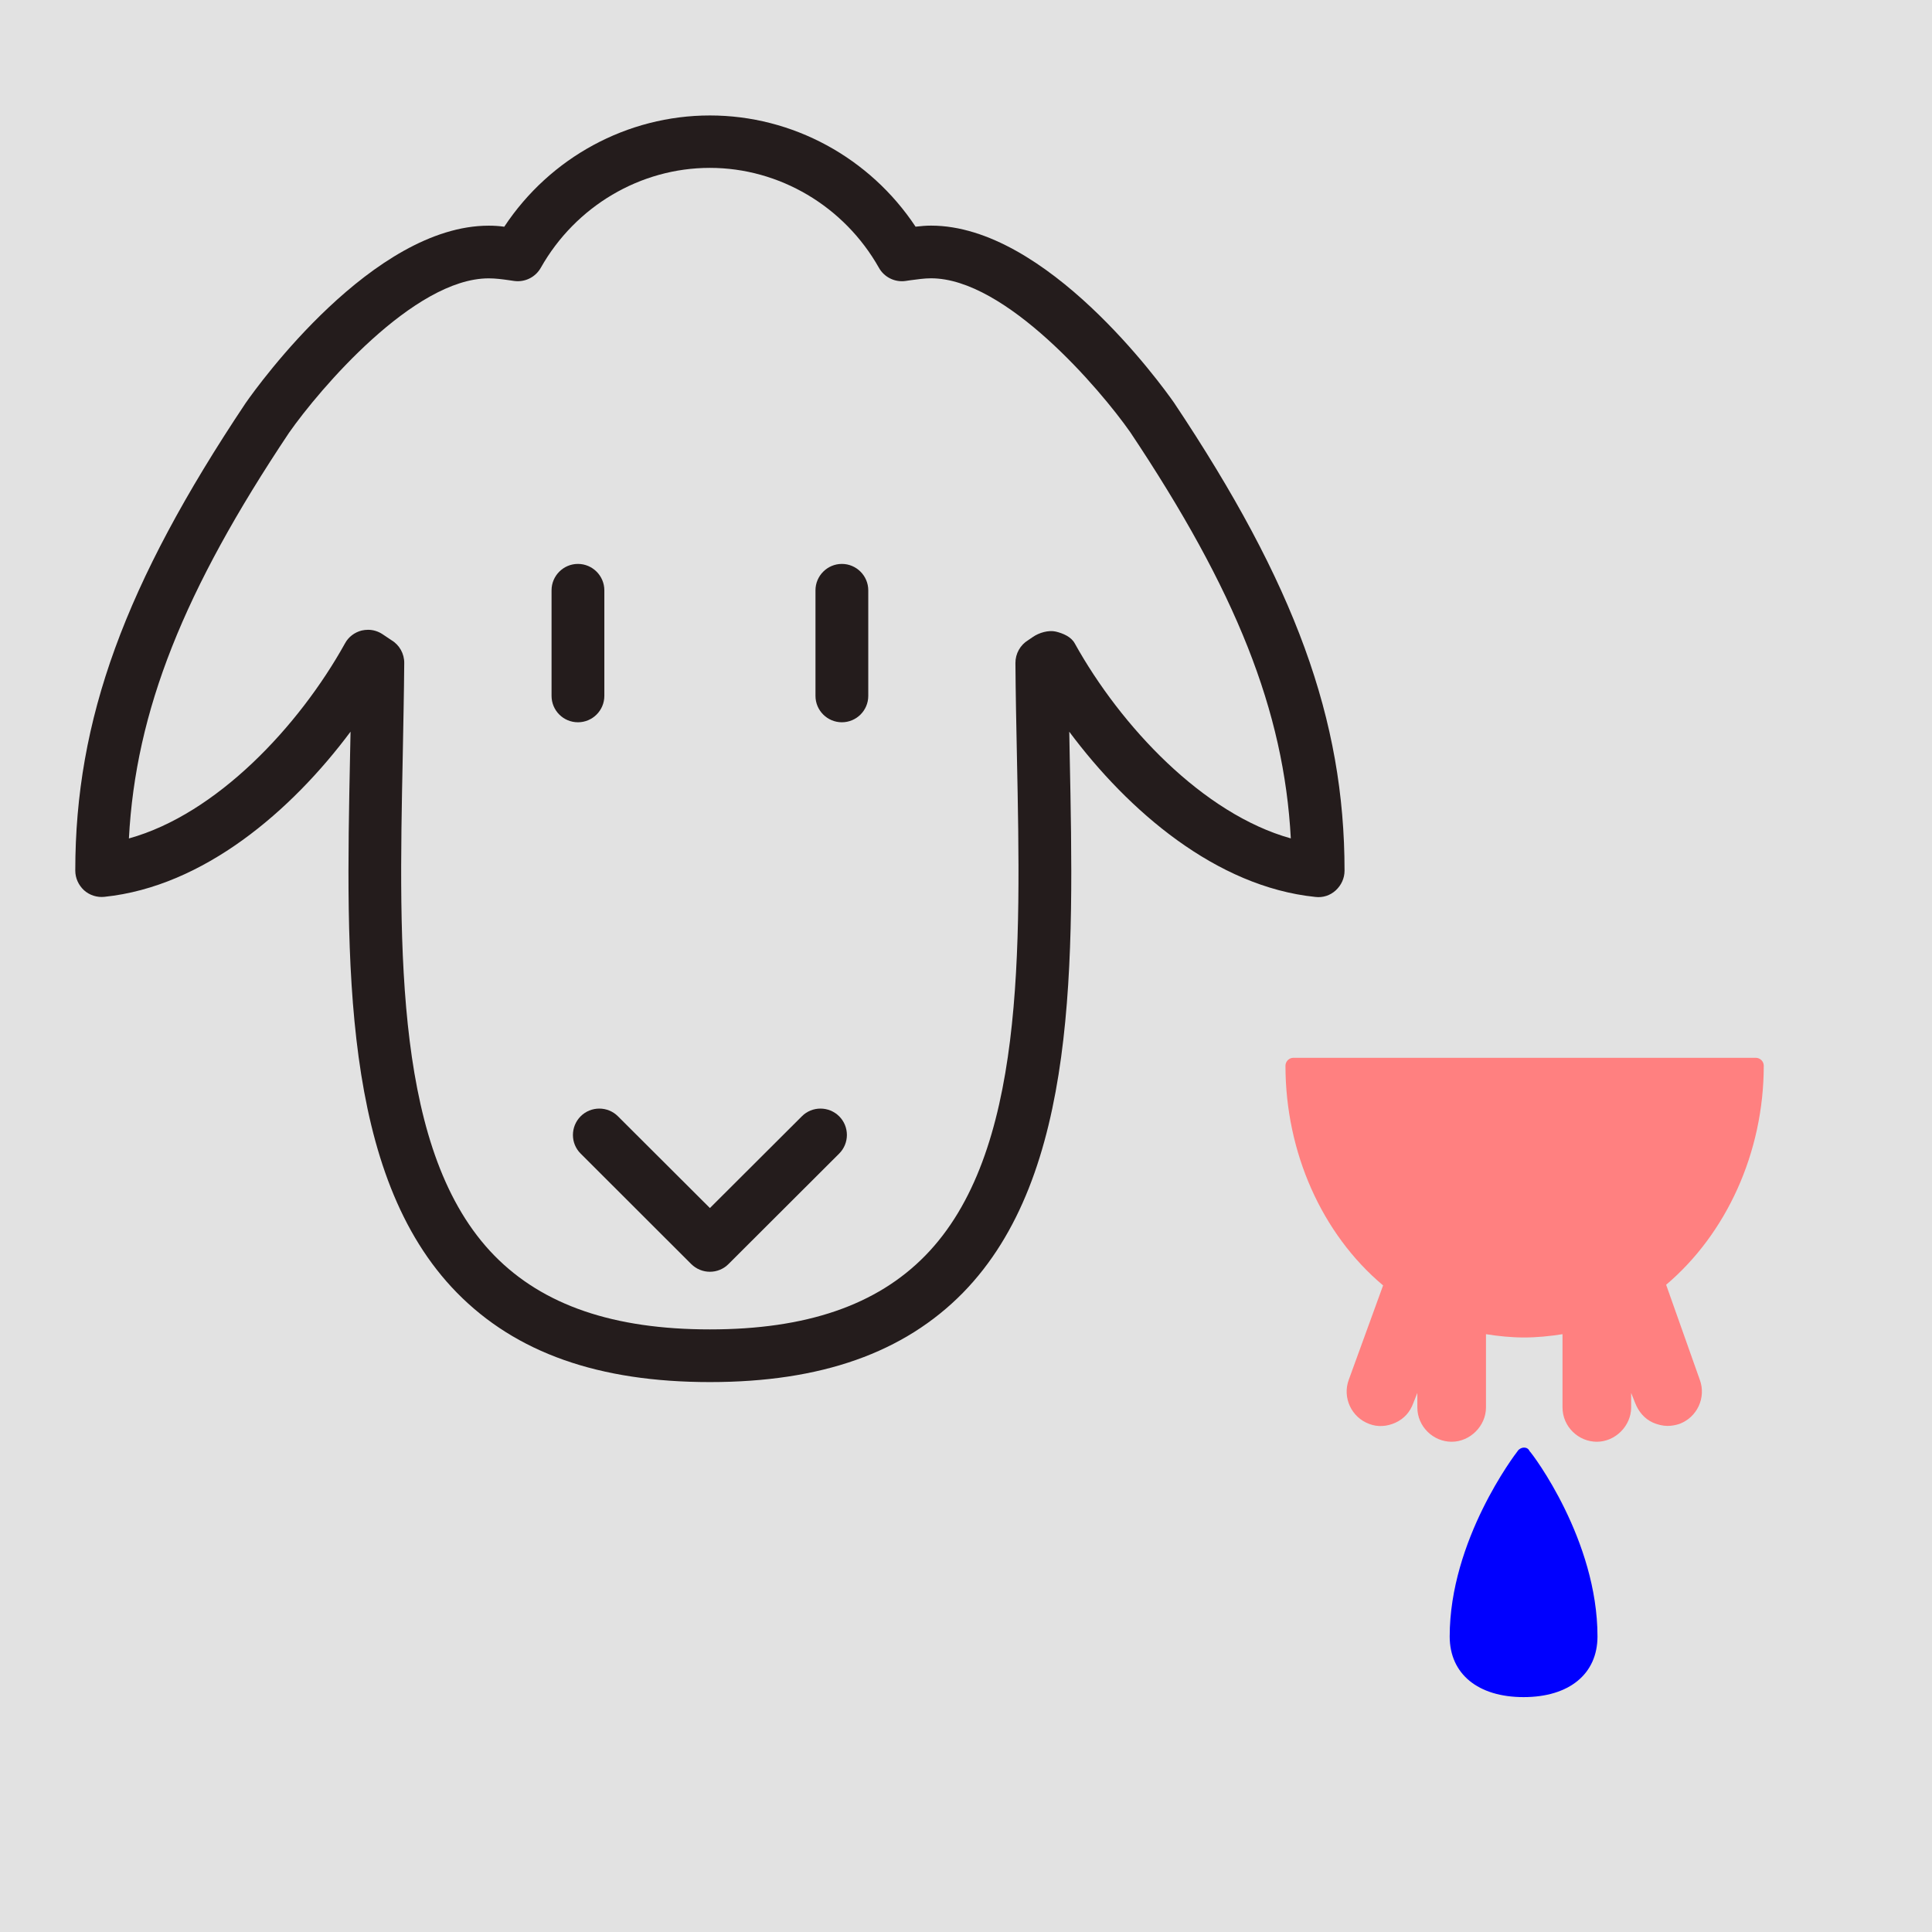
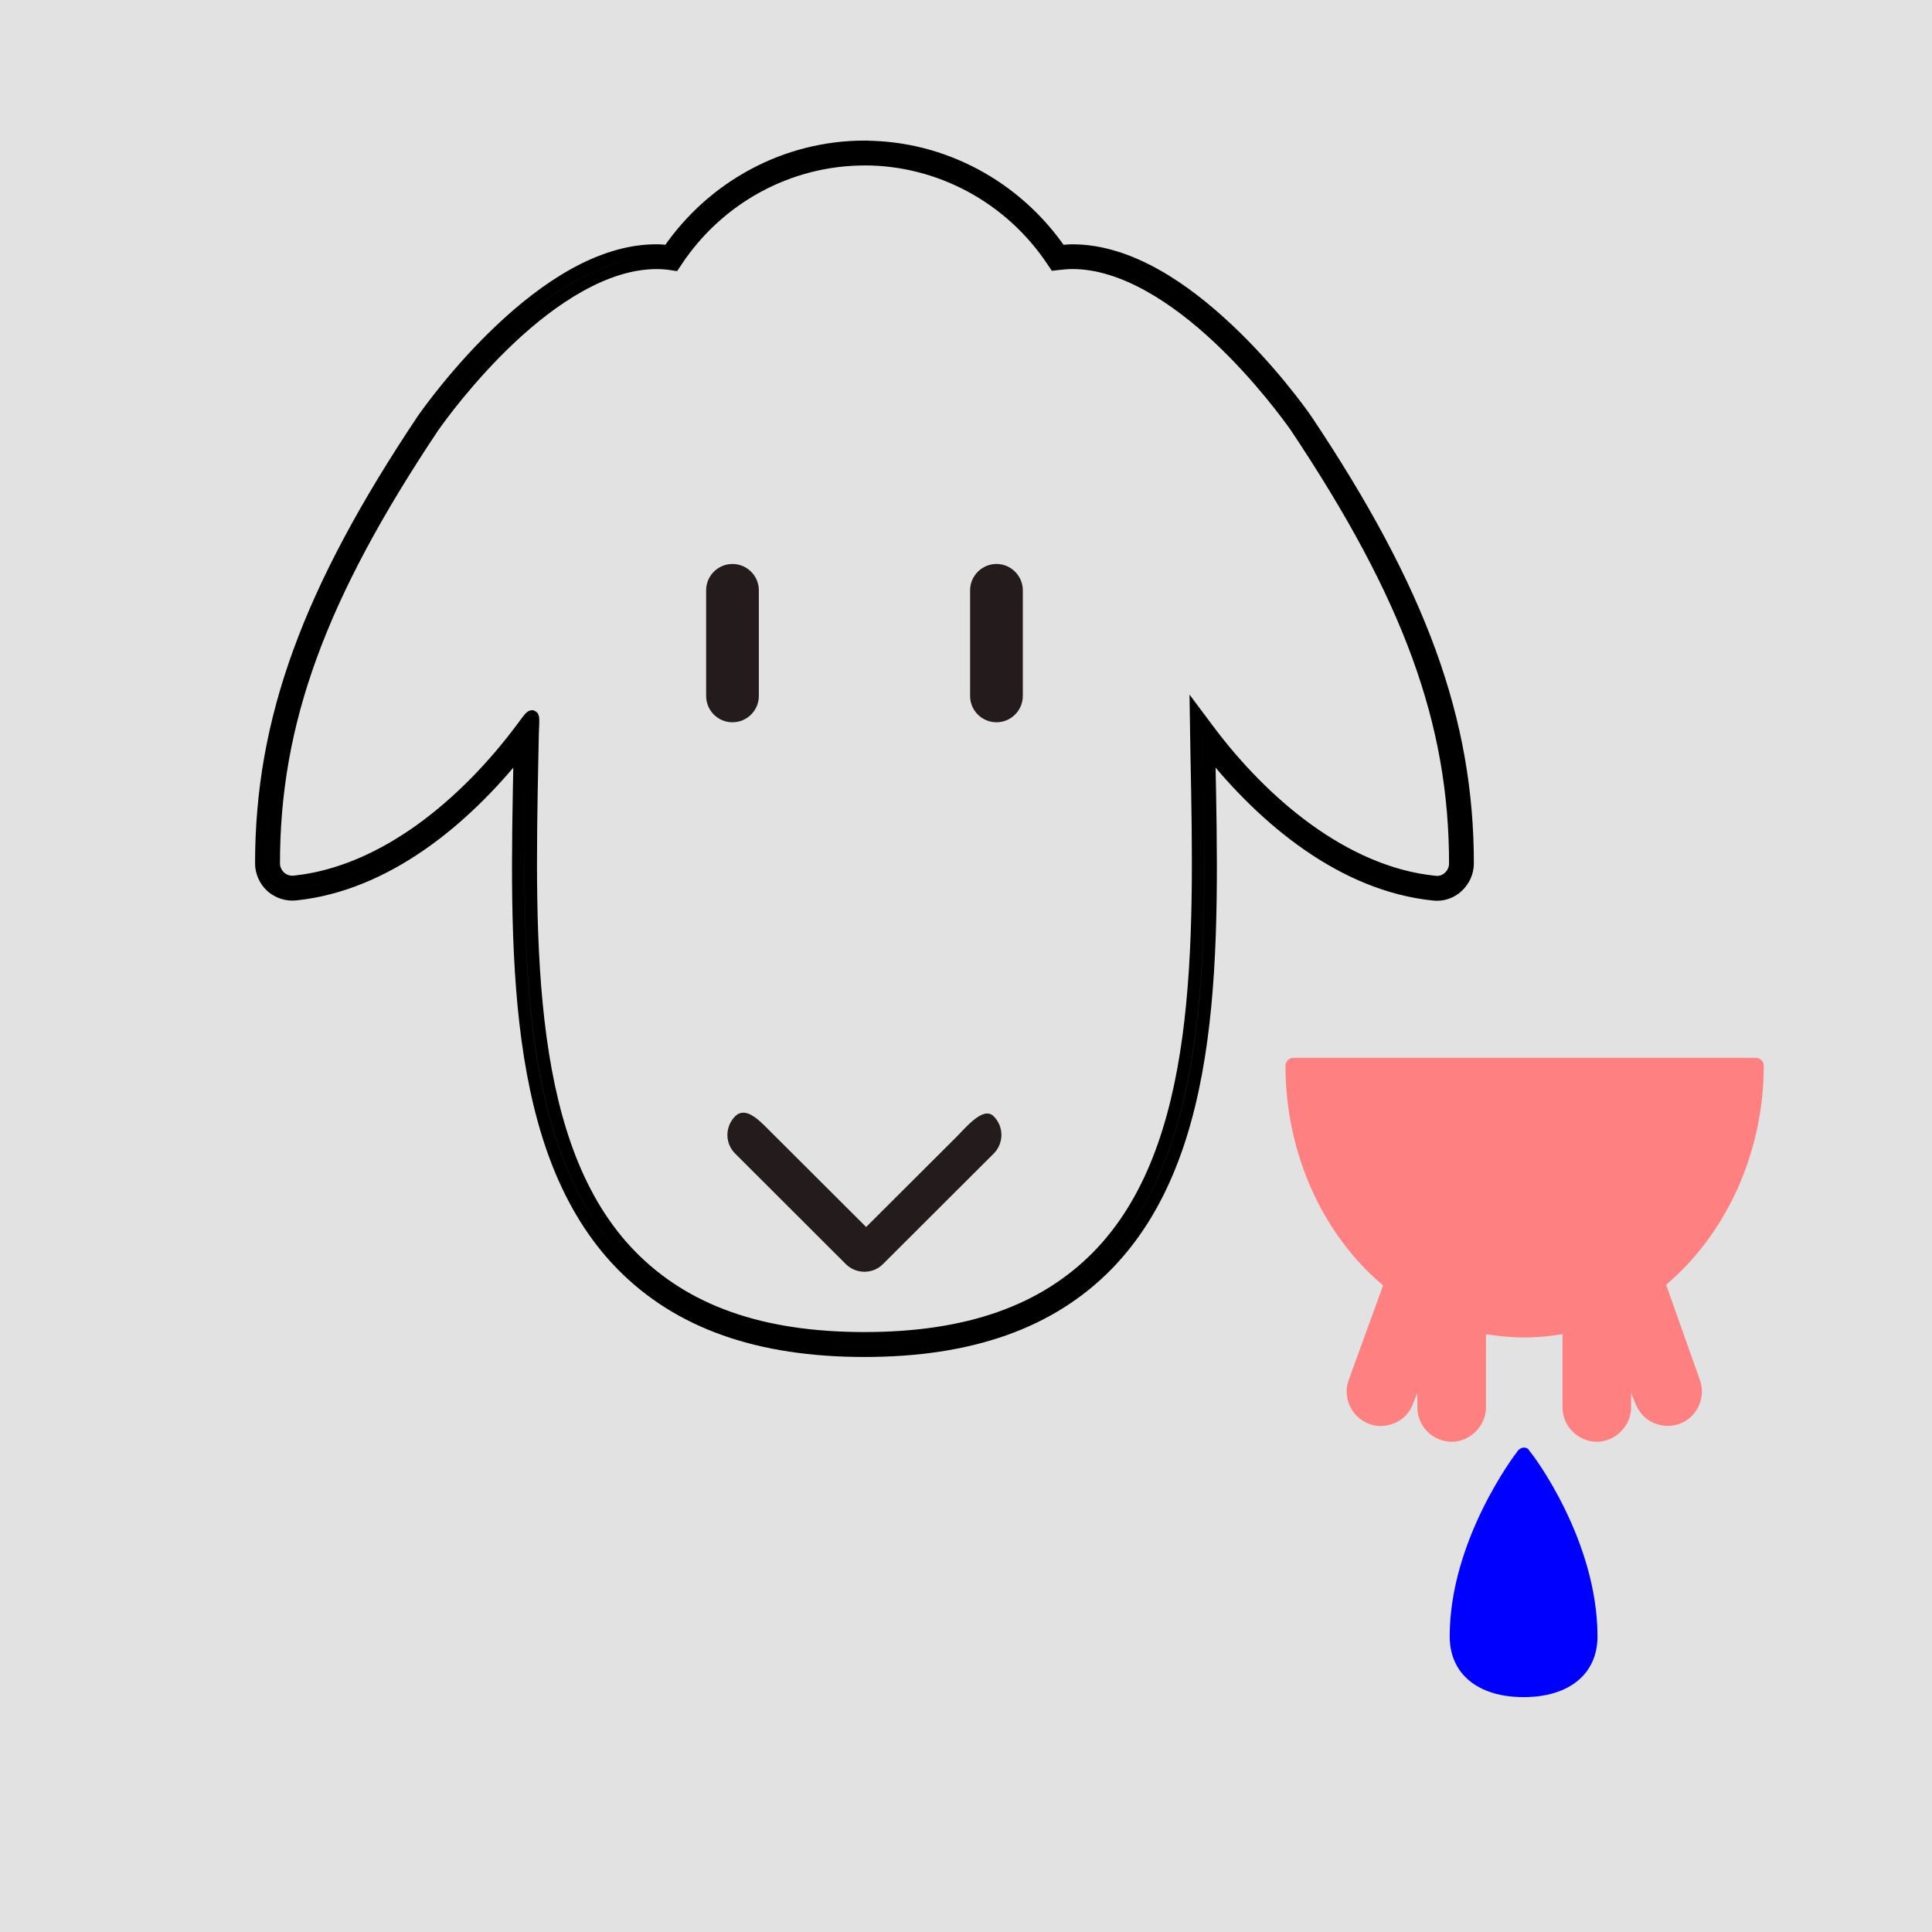
<svg xmlns="http://www.w3.org/2000/svg" width="100" height="100" viewBox="0 0 26.458 26.458" version="1.1" id="svg826">
  <defs id="defs820" />
  <g id="layer1" transform="translate(0,-270.5417)">
    <rect style="opacity:0.574;fill:#cccccc;fill-opacity:1;stroke:none;stroke-width:0.735;stroke-linejoin:round;stroke-miterlimit:4;stroke-dasharray:none;stroke-dashoffset:0;stroke-opacity:1" id="rect4491" width="30.572" height="31.369" x="-1.663" y="269.021" />
    <path style="fill:#ff8080;stroke-width:0.09" id="path2-9" d="m 22.817,288.136 c 0.822,-0.696 1.337,-1.807 1.337,-3 0,-0.063 -0.054,-0.108 -0.108,-0.108 h -6.334 c -0.063,0 -0.108,0.054 -0.108,0.108 0,1.184 0.497,2.304 1.337,3.009 l -0.47,1.292 c -0.09,0.244 0.036,0.515 0.28,0.605 0.117,0.045 0.244,0.036 0.361,-0.018 0.117,-0.054 0.199,-0.145 0.244,-0.271 l 0.054,-0.136 v 0.199 c 0,0.262 0.217,0.47 0.47,0.47 0.253,0 0.47,-0.217 0.47,-0.47 v -1.003 c 0.172,0.027 0.343,0.045 0.524,0.045 0.172,0 0.352,-0.018 0.524,-0.045 v 1.003 c 0,0.262 0.217,0.47 0.47,0.47 0.253,0 0.47,-0.217 0.47,-0.47 v -0.199 l 0.054,0.136 c 0.045,0.117 0.126,0.217 0.244,0.271 0.063,0.027 0.136,0.045 0.199,0.045 0.054,0 0.108,-0.009 0.163,-0.027 0.244,-0.09 0.37,-0.361 0.28,-0.605 z" />
    <path style="fill:#0000ff;stroke-width:0.09" id="path4-1" d="m 20.784,290.413 c -0.036,0.045 -0.931,1.22 -0.931,2.539 0,0.515 0.389,0.831 1.012,0.831 0.623,0 1.012,-0.316 1.012,-0.831 0,-1.319 -0.885,-2.494 -0.931,-2.539 -0.027,-0.063 -0.117,-0.063 -0.163,0 z" />
-     <g id="g4506" transform="matrix(0.1807166,0,0,0.1807166,-12.76045,275.7724)" style="fill:#241c1c">
-       <path id="path2" d="m 124.407,75.789 c -8.432,0 -14.704,-2.22 -19.172,-6.772 -8.748,-8.924 -8.416,-25.116 -8.096,-40.78 0.012,-0.58 0.024,-1.156 0.036,-1.736 -4.472,6 -11.128,11.736 -18.652,12.516 -0.556,0.06 -1.128,-0.12 -1.548,-0.5 -0.416,-0.388 -0.66,-0.916 -0.66,-1.492 0,-11.428 3.744,-21.704 12.912,-35.428 0.984,-1.416 9.664,-13.44 18.42,-13.44 0.404,0 0.788,0.024 1.176,0.08 3.468,-5.244 9.32,-8.432 15.584,-8.432 6.264,0 12.116,3.196 15.584,8.428 0.416,-0.048 0.796,-0.08 1.172,-0.08 8.752,0 17.436,12.024 18.404,13.404 9.192,13.76 12.932,24.036 12.932,35.476 0,0.58 -0.248,1.104 -0.664,1.492 -0.416,0.384 -0.976,0.572 -1.548,0.5 -7.52,-0.772 -14.18,-6.52 -18.648,-12.52 0.008,0.584 0.024,1.156 0.032,1.744 0.32,15.668 0.648,31.844 -8.092,40.776 -4.468,4.544 -10.744,6.764 -19.172,6.764 z m -25.908,-57.008 c 0.392,0 0.768,0.116 1.096,0.332 l 0.68,0.456 c 0.604,0.36 0.976,1.024 0.968,1.732 -0.016,2.316 -0.072,4.664 -0.112,7.012 -0.304,14.836 -0.616,30.172 6.952,37.9 3.684,3.752 9.02,5.584 16.32,5.584 7.3,0 12.636,-1.828 16.316,-5.584 7.572,-7.728 7.256,-23.064 6.952,-37.9 -0.048,-2.352 -0.096,-4.696 -0.112,-7.012 -0.004,-0.708 0.364,-1.368 0.964,-1.732 l 0.364,-0.248 c 0.464,-0.32 1.18,-0.532 1.732,-0.404 0.548,0.132 1.16,0.392 1.432,0.888 3.5,6.3 9.732,12.928 16.376,14.784 -0.512,-9.656 -4.148,-18.772 -12.168,-30.784 -2.256,-3.224 -9.428,-11.66 -15.092,-11.66 -0.524,0 -1.032,0.08 -1.54,0.144 0,0 -0.404,0.06 -0.412,0.06 -0.792,0.108 -1.6,-0.284 -2,-1 -2.632,-4.664 -7.544,-7.572 -12.812,-7.572 -5.272,0 -10.18,2.908 -12.812,7.572 -0.404,0.712 -1.192,1.104 -2,1 -0.004,0 -0.408,-0.06 -0.416,-0.06 -0.504,-0.072 -1.012,-0.14 -1.532,-0.14 -5.684,0 -12.844,8.436 -15.124,11.692 -8,11.976 -11.628,21.088 -12.14,30.752 6.644,-1.844 12.876,-8.484 16.376,-14.784 0.26,-0.488 0.728,-0.836 1.26,-0.972 0.164,-0.036 0.324,-0.056 0.484,-0.056 z" style="fill:#241c1c" />
-       <path id="path4" d="m 114.407,25.789 c -1.104,0 -2,-0.892 -2,-2 v -8 c 0,-1.1 0.896,-2 2,-2 1.1,0 2,0.9 2,2 v 8 c 0,1.108 -0.9,2 -2,2 z" style="fill:#241c1c" />
-       <path id="path6" d="m 134.407,25.789 c -1.1,0 -2,-0.892 -2,-2 v -8 c 0,-1.1 0.9,-2 2,-2 1.1,0 2,0.9 2,2 v 8 c 0,1.108 -0.9,2 -2,2 z" style="fill:#241c1c" />
-       <path id="path8" d="m 124.407,67.429 c -0.512,0 -1.024,-0.196 -1.416,-0.584 l -8.376,-8.368 c -0.784,-0.772 -0.784,-2.044 -0.004,-2.828 0.78,-0.78 2.052,-0.78 2.828,0 l 6.968,6.952 6.968,-6.952 c 0.772,-0.78 2.048,-0.78 2.828,0 0.78,0.78 0.78,2.048 -0.004,2.828 l -8.384,8.368 c -0.384,0.388 -0.896,0.584 -1.408,0.584 z" style="fill:#241c1c" />
+     <g id="g830" transform="translate(0.5291667)">
+       <path style="color:#000000;font-style:normal;font-variant:normal;font-weight:normal;font-stretch:normal;font-size:medium;line-height:normal;font-family:sans-serif;font-variant-ligatures:normal;font-variant-position:normal;font-variant-caps:normal;font-variant-numeric:normal;font-variant-alternates:normal;font-feature-settings:normal;text-indent:0;text-align:start;text-decoration:none;text-decoration-line:none;text-decoration-style:solid;text-decoration-color:#000000;letter-spacing:normal;word-spacing:normal;text-transform:none;writing-mode:lr-tb;direction:ltr;text-orientation:mixed;dominant-baseline:auto;baseline-shift:baseline;text-anchor:start;white-space:normal;shape-padding:0;clip-rule:nonzero;display:inline;overflow:visible;visibility:visible;opacity:1;isolation:auto;mix-blend-mode:normal;color-interpolation:sRGB;color-interpolation-filters:linearRGB;solid-color:#000000;solid-opacity:1;vector-effect:none;fill:#241c1c;fill-opacity:1;fill-rule:nonzero;stroke:#000000;stroke-width:0.17;stroke-linecap:butt;stroke-linejoin:miter;stroke-miterlimit:4;stroke-dasharray:none;stroke-dashoffset:0;stroke-opacity:1;color-rendering:auto;image-rendering:auto;shape-rendering:auto;text-rendering:auto;enable-background:accumulate" d="m 11.309,272.552 c -1.076,0 -2.077,0.543 -2.685,1.431 -0.054,-0.006 -0.108,-0.011 -0.164,-0.011 -0.783,0 -1.536,0.527 -2.119,1.075 -0.583,0.548 -0.996,1.122 -1.082,1.246 l -3.4e-4,6.6e-4 -6.63e-4,6.6e-4 c -1.563,2.34 -2.209,4.109 -2.209,6.07 0,0.122 0.052,0.235 0.139,0.316 l 6.63e-4,3.3e-4 3.399e-4,3.4e-4 c 0.09,0.081 0.211,0.119 0.329,0.107 1.236,-0.128 2.308,-1.016 3.072,-1.977 -3.911e-4,0.019 -9.351e-4,0.038 -0.001,0.058 -0.054,2.663 -0.123,5.439 1.4,6.994 h 3.4e-4 c 0.778,0.792 1.871,1.177 3.32,1.177 1.448,0 2.542,-0.384 3.32,-1.175 1.522,-1.556 1.454,-4.329 1.4,-6.993 v -6.6e-4 c -3.4e-4,-0.02 -6.8e-4,-0.04 -0.001,-0.06 0.764,0.961 1.836,1.85 3.071,1.978 0.122,0.015 0.242,-0.025 0.33,-0.107 l 3.39e-4,-3.4e-4 c 0.086,-0.081 0.14,-0.193 0.14,-0.316 0,-1.963 -0.645,-3.732 -2.213,-6.078 l -6.79e-4,-9.4e-4 -3.4e-4,-6.7e-4 c -0.084,-0.12 -0.497,-0.694 -1.079,-1.24 -0.583,-0.547 -1.336,-1.074 -2.119,-1.074 -0.054,0 -0.108,0.006 -0.163,0.011 -0.609,-0.886 -1.61,-1.43 -2.685,-1.43 z m 0,0.17 c 1.036,0 2.005,0.529 2.579,1.395 l 0.029,0.043 0.052,-0.006 c 0.069,-0.008 0.13,-0.013 0.189,-0.013 0.705,0 1.434,0.495 2.002,1.028 0.568,0.533 0.974,1.097 1.056,1.213 1.558,2.332 2.184,4.058 2.184,5.984 0,0.074 -0.03,0.14 -0.085,0.191 -8.2e-5,8e-5 -1.7e-4,-7e-5 -3.4e-4,0 -0.053,0.049 -0.122,0.072 -0.195,0.063 l -0.001,-3.4e-4 h -10e-4 c -1.241,-0.127 -2.36,-1.086 -3.111,-2.095 l -0.157,-0.21 0.004,0.263 c 0.001,0.1 0.004,0.197 0.005,0.296 v 3.4e-4 3.4e-4 c 0.054,2.663 0.098,5.389 -1.351,6.87 -6.1e-5,7e-5 -3.41e-4,-6e-5 -3.41e-4,0 -6.1e-5,7e-5 6.1e-5,2.7e-4 0,3.4e-4 -0.741,0.754 -1.781,1.124 -3.198,1.124 -1.419,0 -2.457,-0.371 -3.198,-1.126 -1.45,-1.48 -1.406,-4.208 -1.352,-6.871 0.002,-0.099 0.004,-0.196 0.006,-0.295 0.013,-0.297 0.019,-0.283 -0.153,-0.053 -0.752,1.008 -1.87,1.965 -3.111,2.094 h -3.4e-4 c -0.07,0.008 -0.143,-0.016 -0.196,-0.063 -0.054,-0.051 -0.085,-0.117 -0.085,-0.191 0,-1.924 0.627,-3.649 2.18,-5.974 l 0.001,-9.5e-4 c 0.082,-0.118 0.49,-0.684 1.058,-1.218 0.569,-0.534 1.297,-1.029 2.003,-1.029 0.065,0 0.126,0.004 0.188,0.013 l 0.053,0.008 0.03,-0.045 c 0.574,-0.868 1.542,-1.395 2.578,-1.395 z" id="path2" />
+       <path id="path4" d="m 9.502,280.433 c -0.2,0 -0.361,-0.161 -0.361,-0.361 v -1.446 c 0,-0.199 0.162,-0.361 0.361,-0.361 0.199,0 0.361,0.163 0.361,0.361 v 1.446 c 0,0.2 -0.163,0.361 -0.361,0.361 z" style="fill:#241c1c;stroke-width:0.181" />
+       <path id="path6" d="m 13.117,280.433 c -0.199,0 -0.361,-0.161 -0.361,-0.361 v -1.446 c 0,-0.199 0.163,-0.361 0.361,-0.361 0.199,0 0.361,0.163 0.361,0.361 v 1.446 c 0,0.2 -0.163,0.361 -0.361,0.361 z" style="fill:#241c1c;stroke-width:0.181" />
+       <path id="path8" d="m 11.309,287.958 c -0.093,0 -0.185,-0.035 -0.256,-0.106 l -1.514,-1.512 c -0.142,-0.14 -0.142,-0.369 -7.228e-4,-0.511 0.141,-0.141 0.324,0.048 0.464,0.189 l 1.33,1.327 1.236,-1.233 c 0.14,-0.141 0.37,-0.424 0.511,-0.283 0.141,0.141 0.141,0.37 -7.22e-4,0.511 l -1.515,1.512 c -0.069,0.07 -0.162,0.106 -0.254,0.106 z" style="fill:#241c1c;stroke:none;stroke-width:0.181;stroke-opacity:1" />
    </g>
  </g>
</svg>
